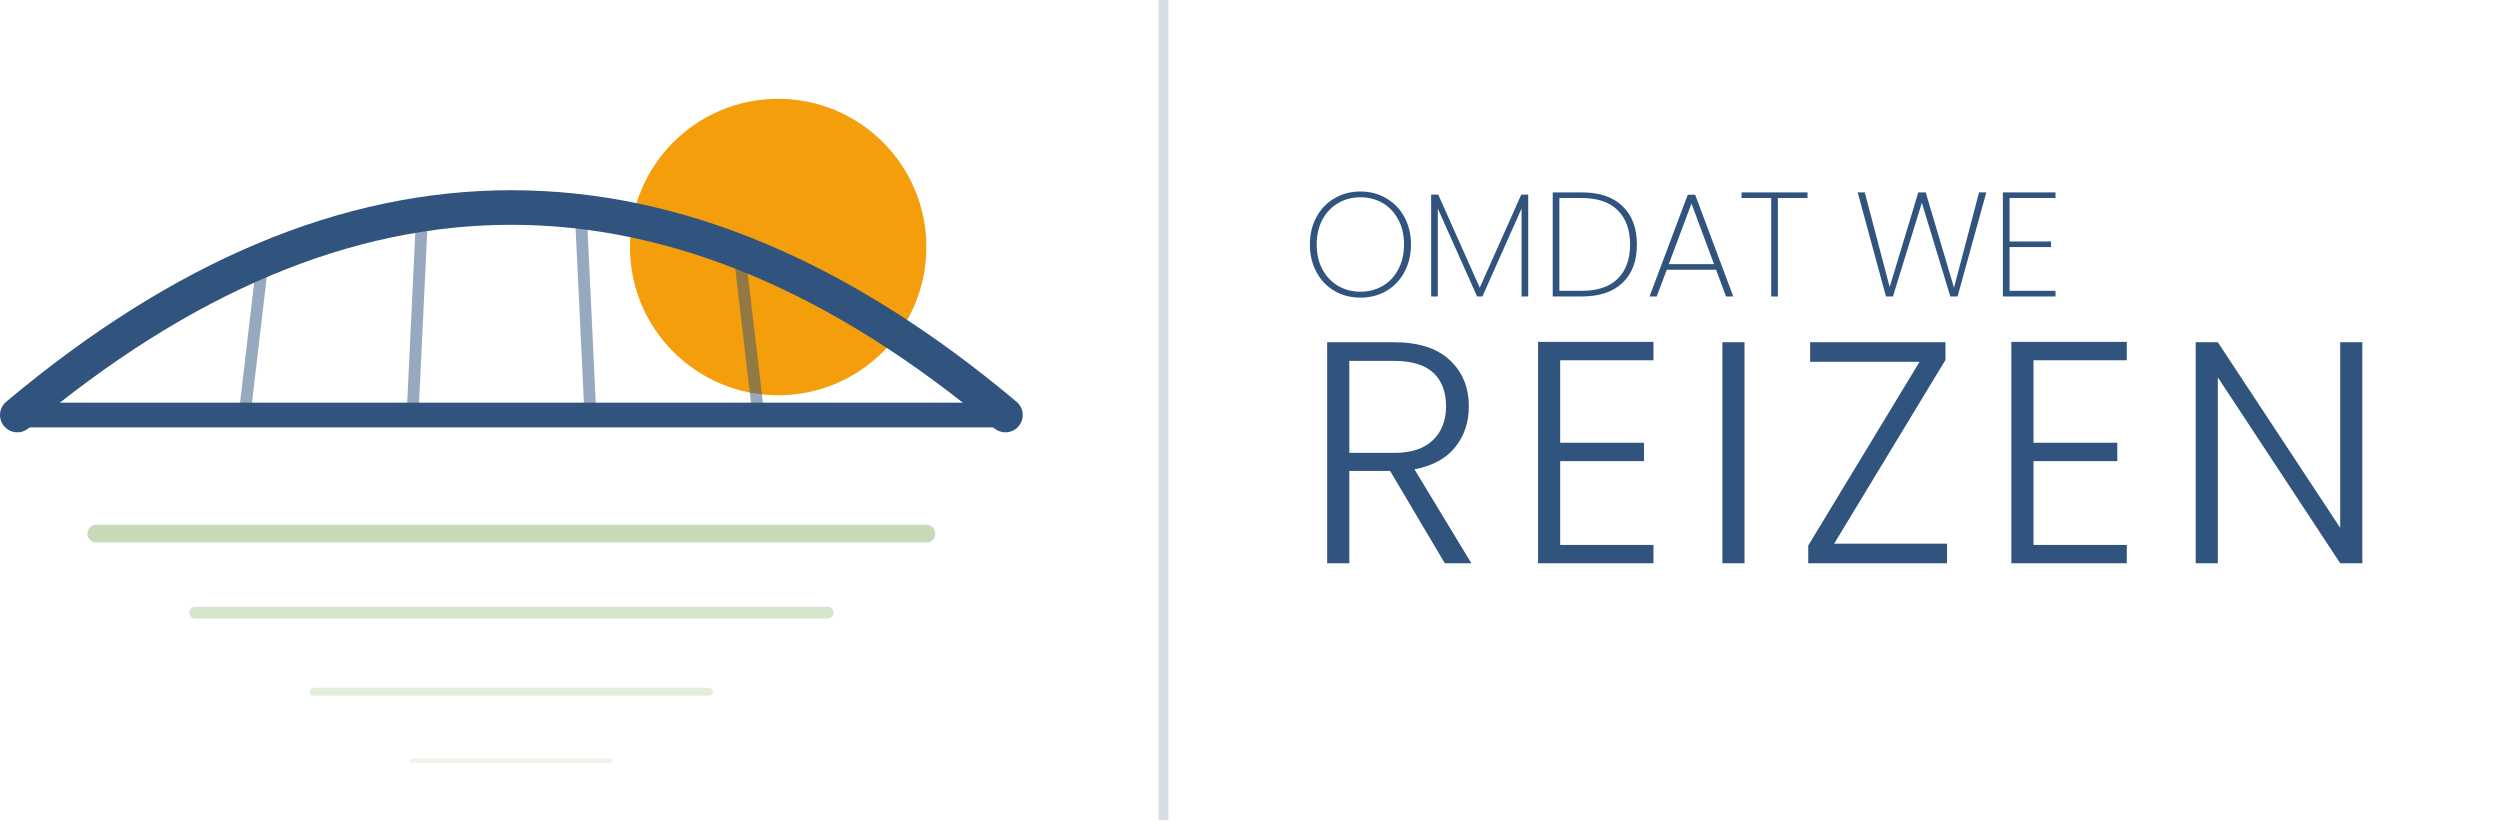
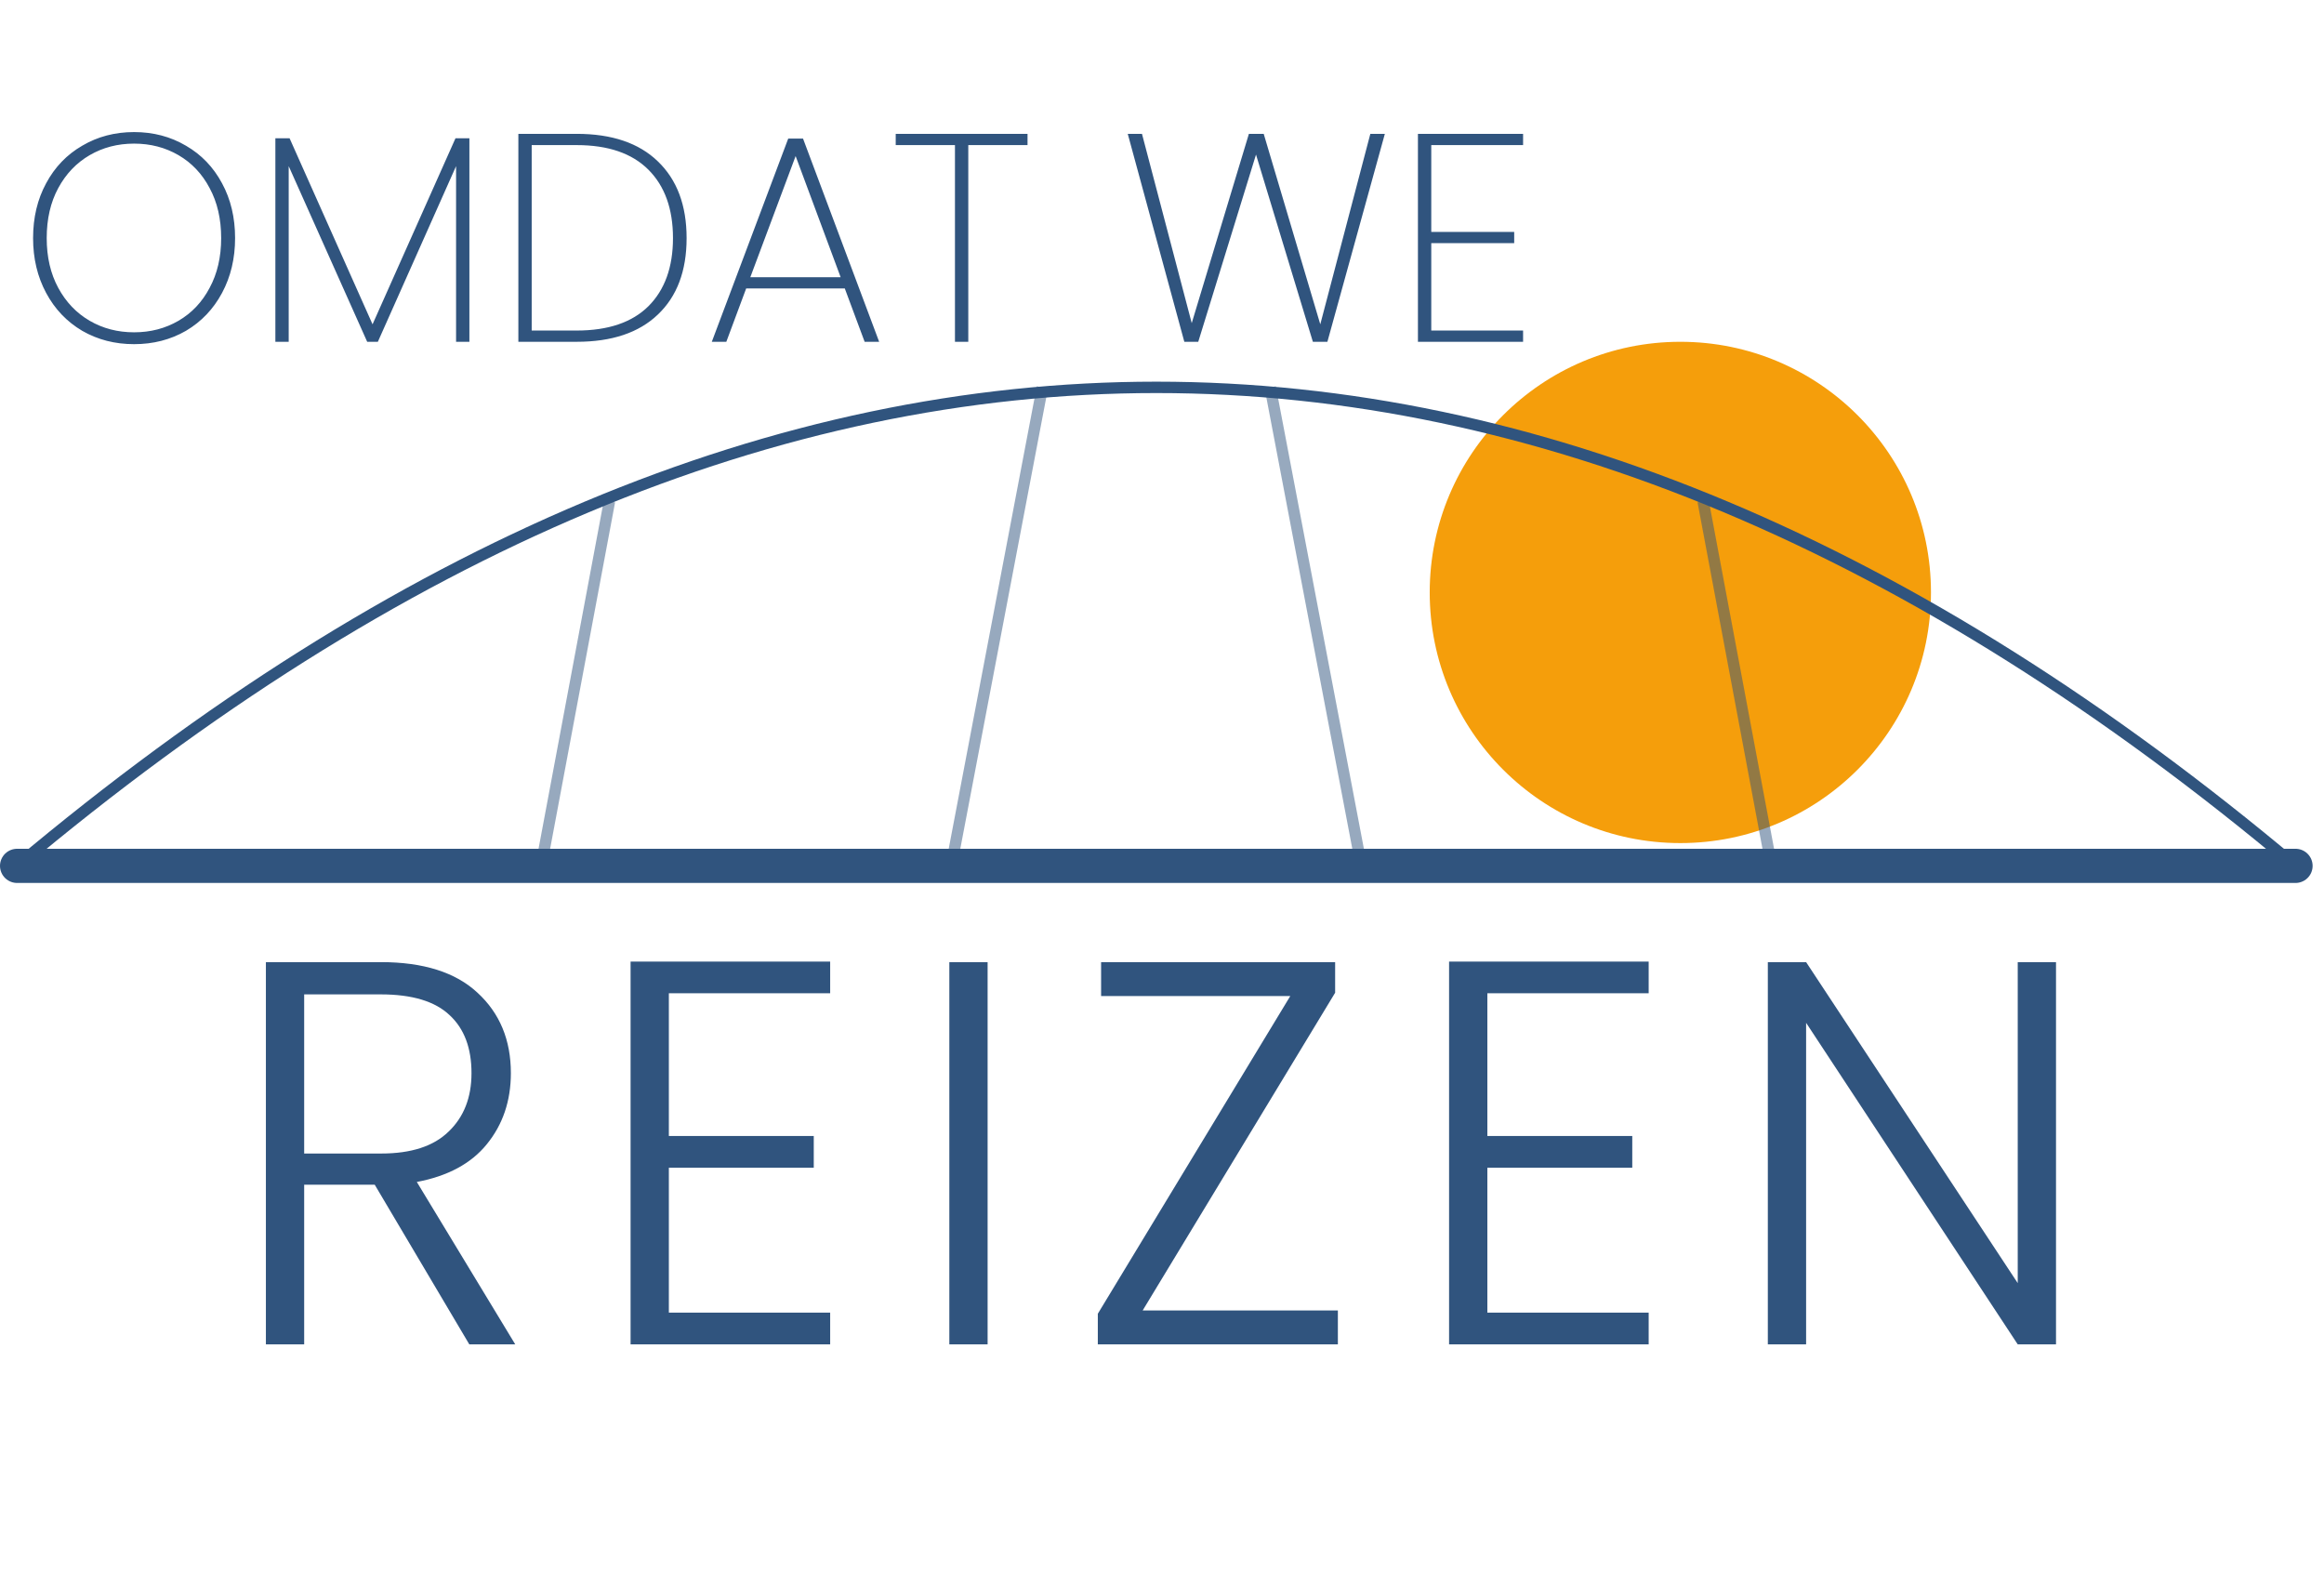
- <svg xmlns="http://www.w3.org/2000/svg" width="253" height="83" viewBox="0 0 253 83" fill="none">
-   <path d="M146.214 57L140.678 47.656H136.55V57H134.31V34.632H141.03C143.526 34.632 145.414 35.229 146.694 36.424C147.995 37.619 148.646 39.187 148.646 41.128C148.646 42.749 148.177 44.136 147.238 45.288C146.321 46.419 144.955 47.155 143.142 47.496L148.902 57H146.214ZM136.55 45.832H141.062C142.811 45.832 144.123 45.405 144.998 44.552C145.894 43.699 146.342 42.557 146.342 41.128C146.342 39.656 145.915 38.525 145.062 37.736C144.209 36.925 142.865 36.52 141.03 36.52H136.55V45.832ZM157.891 36.456V44.808H166.371V46.664H157.891V55.144H167.331V57H155.651V34.6H167.331V36.456H157.891ZM176.545 34.632V57H174.305V34.632H176.545ZM185.618 55.016H197.042V57H182.994V55.208L194.258 36.616H183.186V34.632H196.882V36.424L185.618 55.016ZM205.79 36.456V44.808H214.27V46.664H205.79V55.144H215.23V57H203.55V34.6H215.23V36.456H205.79ZM239.068 57H236.828L224.444 38.184V57H222.204V34.632H224.444L236.828 53.416V34.632H239.068V57Z" fill="#30547E" />
-   <path opacity="0.2" d="M117.75 0V83" stroke="#30547E" />
-   <path d="M137.675 30.12C136.705 30.12 135.83 29.895 135.05 29.445C134.27 28.985 133.66 28.345 133.22 27.525C132.78 26.705 132.56 25.78 132.56 24.75C132.56 23.71 132.78 22.785 133.22 21.975C133.66 21.155 134.27 20.52 135.05 20.07C135.83 19.61 136.705 19.38 137.675 19.38C138.645 19.38 139.52 19.61 140.3 20.07C141.08 20.52 141.69 21.155 142.13 21.975C142.57 22.785 142.79 23.71 142.79 24.75C142.79 25.78 142.57 26.705 142.13 27.525C141.69 28.345 141.08 28.985 140.3 29.445C139.52 29.895 138.645 30.12 137.675 30.12ZM137.675 29.52C138.505 29.52 139.255 29.325 139.925 28.935C140.595 28.545 141.12 27.99 141.5 27.27C141.89 26.55 142.085 25.71 142.085 24.75C142.085 23.78 141.89 22.935 141.5 22.215C141.12 21.495 140.595 20.94 139.925 20.55C139.255 20.16 138.505 19.965 137.675 19.965C136.845 19.965 136.095 20.16 135.425 20.55C134.755 20.94 134.225 21.495 133.835 22.215C133.445 22.935 133.25 23.78 133.25 24.75C133.25 25.71 133.445 26.55 133.835 27.27C134.225 27.99 134.755 28.545 135.425 28.935C136.095 29.325 136.845 29.52 137.675 29.52ZM154.656 19.695V30H153.981V21.105L150.021 30H149.481L145.506 21.105V30H144.831V19.695H145.551L149.751 29.115L153.951 19.695H154.656ZM160.09 19.47C161.87 19.47 163.24 19.935 164.2 20.865C165.17 21.795 165.655 23.09 165.655 24.75C165.655 26.41 165.17 27.7 164.2 28.62C163.24 29.54 161.87 30 160.09 30H157.135V19.47H160.09ZM160.09 29.43C161.68 29.43 162.89 29.02 163.72 28.2C164.55 27.37 164.965 26.22 164.965 24.75C164.965 23.27 164.55 22.115 163.72 21.285C162.89 20.455 161.68 20.04 160.09 20.04H157.81V29.43H160.09ZM173.667 27.3H168.672L167.667 30H166.932L170.802 19.71H171.552L175.407 30H174.672L173.667 27.3ZM173.457 26.73L171.177 20.595L168.882 26.73H173.457ZM182.921 19.47V20.04H179.921V30H179.246V20.04H176.246V19.47H182.921ZM201.016 19.47L198.106 30H197.371L194.491 20.52L191.566 30H190.861L187.996 19.47H188.716L191.236 29.055L194.131 19.47H194.881L197.746 29.115L200.281 19.47H201.016ZM203.367 20.04V24.435H207.567V25.005H203.367V29.43H208.017V30H202.692V19.47H208.017V20.04H203.367Z" fill="#30547E" />
-   <path opacity="0.5" d="M24.75 42L26.75 25" stroke="#30547E" stroke-width="1.2" />
-   <path d="M78.75 40C87.034 40 93.75 33.284 93.75 25C93.75 16.716 87.034 10 78.75 10C70.466 10 63.75 16.716 63.75 25C63.75 33.284 70.466 40 78.75 40Z" fill="#F59E0B" />
-   <path d="M1.75 42C35.083 14 68.417 14 101.75 42" stroke="#30547E" stroke-width="3.5" stroke-linecap="round" />
-   <path opacity="0.5" d="M59.75 42L58.75 21" stroke="#30547E" stroke-width="1.2" />
-   <path opacity="0.5" d="M76.75 42L74.75 25" stroke="#30547E" stroke-width="1.2" />
-   <path opacity="0.5" d="M41.75 42L42.75 21" stroke="#30547E" stroke-width="1.2" />
-   <path d="M1.75 42H101.75" stroke="#30547E" stroke-width="2.5" stroke-linecap="round" />
-   <path opacity="0.7" d="M9.75 54H93.75" stroke="#AFCB98" stroke-width="1.8" stroke-linecap="round" />
-   <path opacity="0.5" d="M19.75 62H83.75" stroke="#AFCB98" stroke-width="1.2" stroke-linecap="round" />
-   <path opacity="0.35" d="M31.75 70H71.75" stroke="#AFCB98" stroke-width="0.8" stroke-linecap="round" />
-   <path opacity="0.2" d="M41.75 77H61.75" stroke="#AFCB98" stroke-width="0.5" stroke-linecap="round" />
+ <svg xmlns="http://www.w3.org/2000/svg" width="102" height="69" viewBox="0 0 102 69" fill="none">
+   <path d="M73.75 37C79.825 37 84.75 32.075 84.75 26C84.75 19.925 79.825 15 73.75 15C67.675 15 62.75 19.925 62.75 26C62.75 32.075 67.675 37 73.75 37Z" fill="#F59E0B" />
+   <path opacity="0.5" d="M23.75 38L26.75 22" stroke="#30547E" stroke-width="0.5" />
+   <path opacity="0.5" d="M74.75 22L77.75 38" stroke="#30547E" stroke-width="0.5" />
+   <path d="M0.75 38C34.083 10 67.417 10 100.75 38" stroke="#30547E" stroke-width="0.5" stroke-linecap="round" />
+   <path opacity="0.5" d="M59.75 38L55.75 17" stroke="#30547E" stroke-width="0.5" />
+   <path opacity="0.5" d="M45.75 17L41.75 38" stroke="#30547E" stroke-width="0.5" />
+   <path d="M0.75 38H100.75" stroke="#30547E" stroke-width="1.5" stroke-linecap="round" />
+   <path d="M20.598 59L16.446 51.992H13.35V59H11.67V42.224H16.71C18.582 42.224 19.998 42.672 20.958 43.568C21.934 44.464 22.422 45.64 22.422 47.096C22.422 48.312 22.07 49.352 21.366 50.216C20.678 51.064 19.654 51.616 18.294 51.872L22.614 59H20.598ZM13.35 50.624H16.734C18.046 50.624 19.03 50.304 19.686 49.664C20.358 49.024 20.694 48.168 20.694 47.096C20.694 45.992 20.374 45.144 19.734 44.552C19.094 43.944 18.086 43.64 16.71 43.64H13.35V50.624ZM29.356 43.592V49.856H35.716V51.248H29.356V57.608H36.436V59H27.676V42.2H36.436V43.592H29.356ZM43.346 42.224V59H41.666V42.224H43.346ZM50.151 57.512H58.719V59H48.183V57.656L56.631 43.712H48.327V42.224H58.599V43.568L50.151 57.512ZM65.28 43.592V49.856H71.64V51.248H65.28V57.608H72.36V59H63.6V42.2H72.36V43.592H65.28ZM90.238 59H88.558L79.27 44.888V59H77.59V42.224H79.27L88.558 56.312V42.224H90.238V59Z" fill="#30547E" />
+   <path d="M5.885 15.104C5.044 15.104 4.286 14.909 3.61 14.519C2.934 14.12 2.405 13.566 2.024 12.855C1.643 12.144 1.452 11.343 1.452 10.45C1.452 9.549 1.643 8.747 2.024 8.045C2.405 7.334 2.934 6.784 3.61 6.394C4.286 5.995 5.044 5.796 5.885 5.796C6.726 5.796 7.484 5.995 8.16 6.394C8.836 6.784 9.365 7.334 9.746 8.045C10.127 8.747 10.318 9.549 10.318 10.45C10.318 11.343 10.127 12.144 9.746 12.855C9.365 13.566 8.836 14.12 8.16 14.519C7.484 14.909 6.726 15.104 5.885 15.104ZM5.885 14.584C6.604 14.584 7.254 14.415 7.835 14.077C8.416 13.739 8.871 13.258 9.2 12.634C9.538 12.01 9.707 11.282 9.707 10.45C9.707 9.609 9.538 8.877 9.2 8.253C8.871 7.629 8.416 7.148 7.835 6.81C7.254 6.472 6.604 6.303 5.885 6.303C5.166 6.303 4.516 6.472 3.935 6.81C3.354 7.148 2.895 7.629 2.557 8.253C2.219 8.877 2.05 9.609 2.05 10.45C2.05 11.282 2.219 12.01 2.557 12.634C2.895 13.258 3.354 13.739 3.935 14.077C4.516 14.415 5.166 14.584 5.885 14.584ZM20.602 6.069V15H20.017V7.291L16.584 15H16.116L12.671 7.291V15H12.086V6.069H12.71L16.351 14.233L19.991 6.069H20.602ZM25.312 5.874C26.854 5.874 28.042 6.277 28.874 7.083C29.714 7.889 30.135 9.011 30.135 10.45C30.135 11.889 29.714 13.007 28.874 13.804C28.042 14.601 26.854 15 25.312 15H22.751V5.874H25.312ZM25.312 14.506C26.69 14.506 27.738 14.151 28.458 13.44C29.177 12.721 29.537 11.724 29.537 10.45C29.537 9.167 29.177 8.166 28.458 7.447C27.738 6.728 26.69 6.368 25.312 6.368H23.336V14.506H25.312ZM37.078 12.66H32.749L31.878 15H31.241L34.595 6.082H35.245L38.586 15H37.949L37.078 12.66ZM36.896 12.166L34.92 6.849L32.931 12.166H36.896ZM45.098 5.874V6.368H42.498V15H41.913V6.368H39.313V5.874H45.098ZM60.781 5.874L58.259 15H57.622L55.126 6.784L52.591 15H51.98L49.497 5.874H50.121L52.305 14.181L54.814 5.874H55.464L57.947 14.233L60.144 5.874H60.781ZM62.818 6.368V10.177H66.458V10.671H62.818V14.506H66.848V15H62.233V5.874H66.848V6.368H62.818Z" fill="#30547E" />
</svg>
